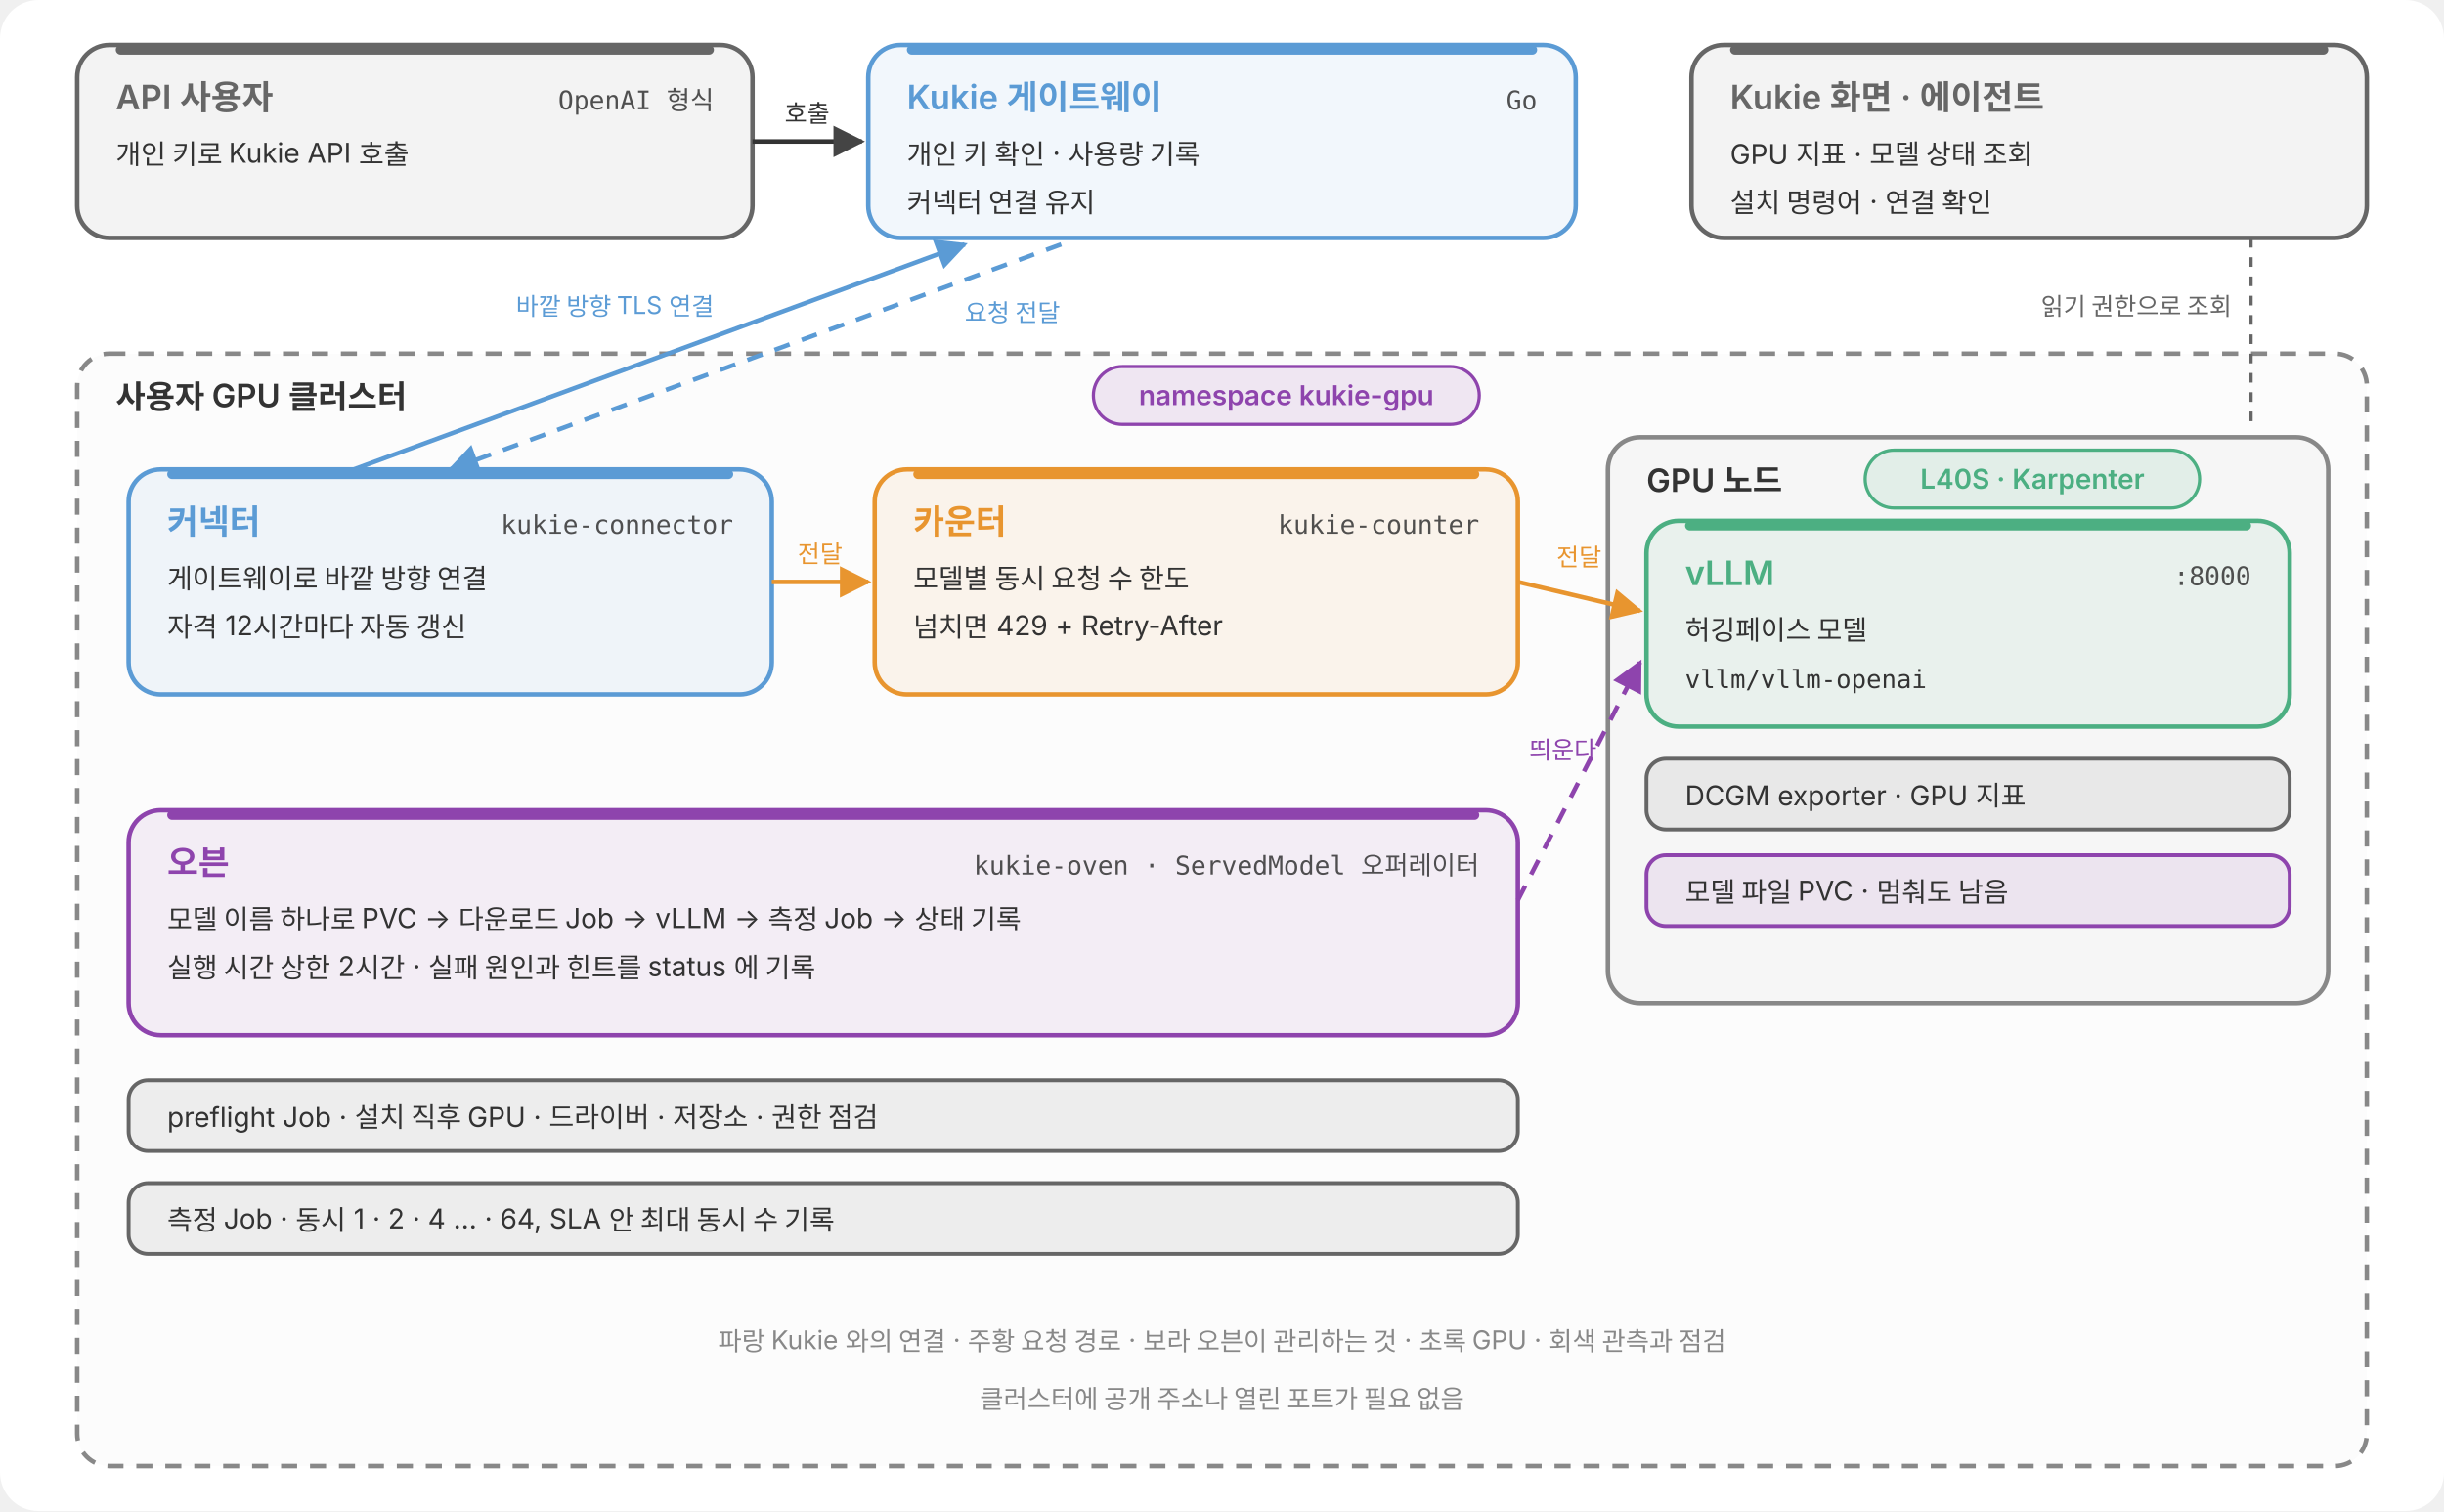
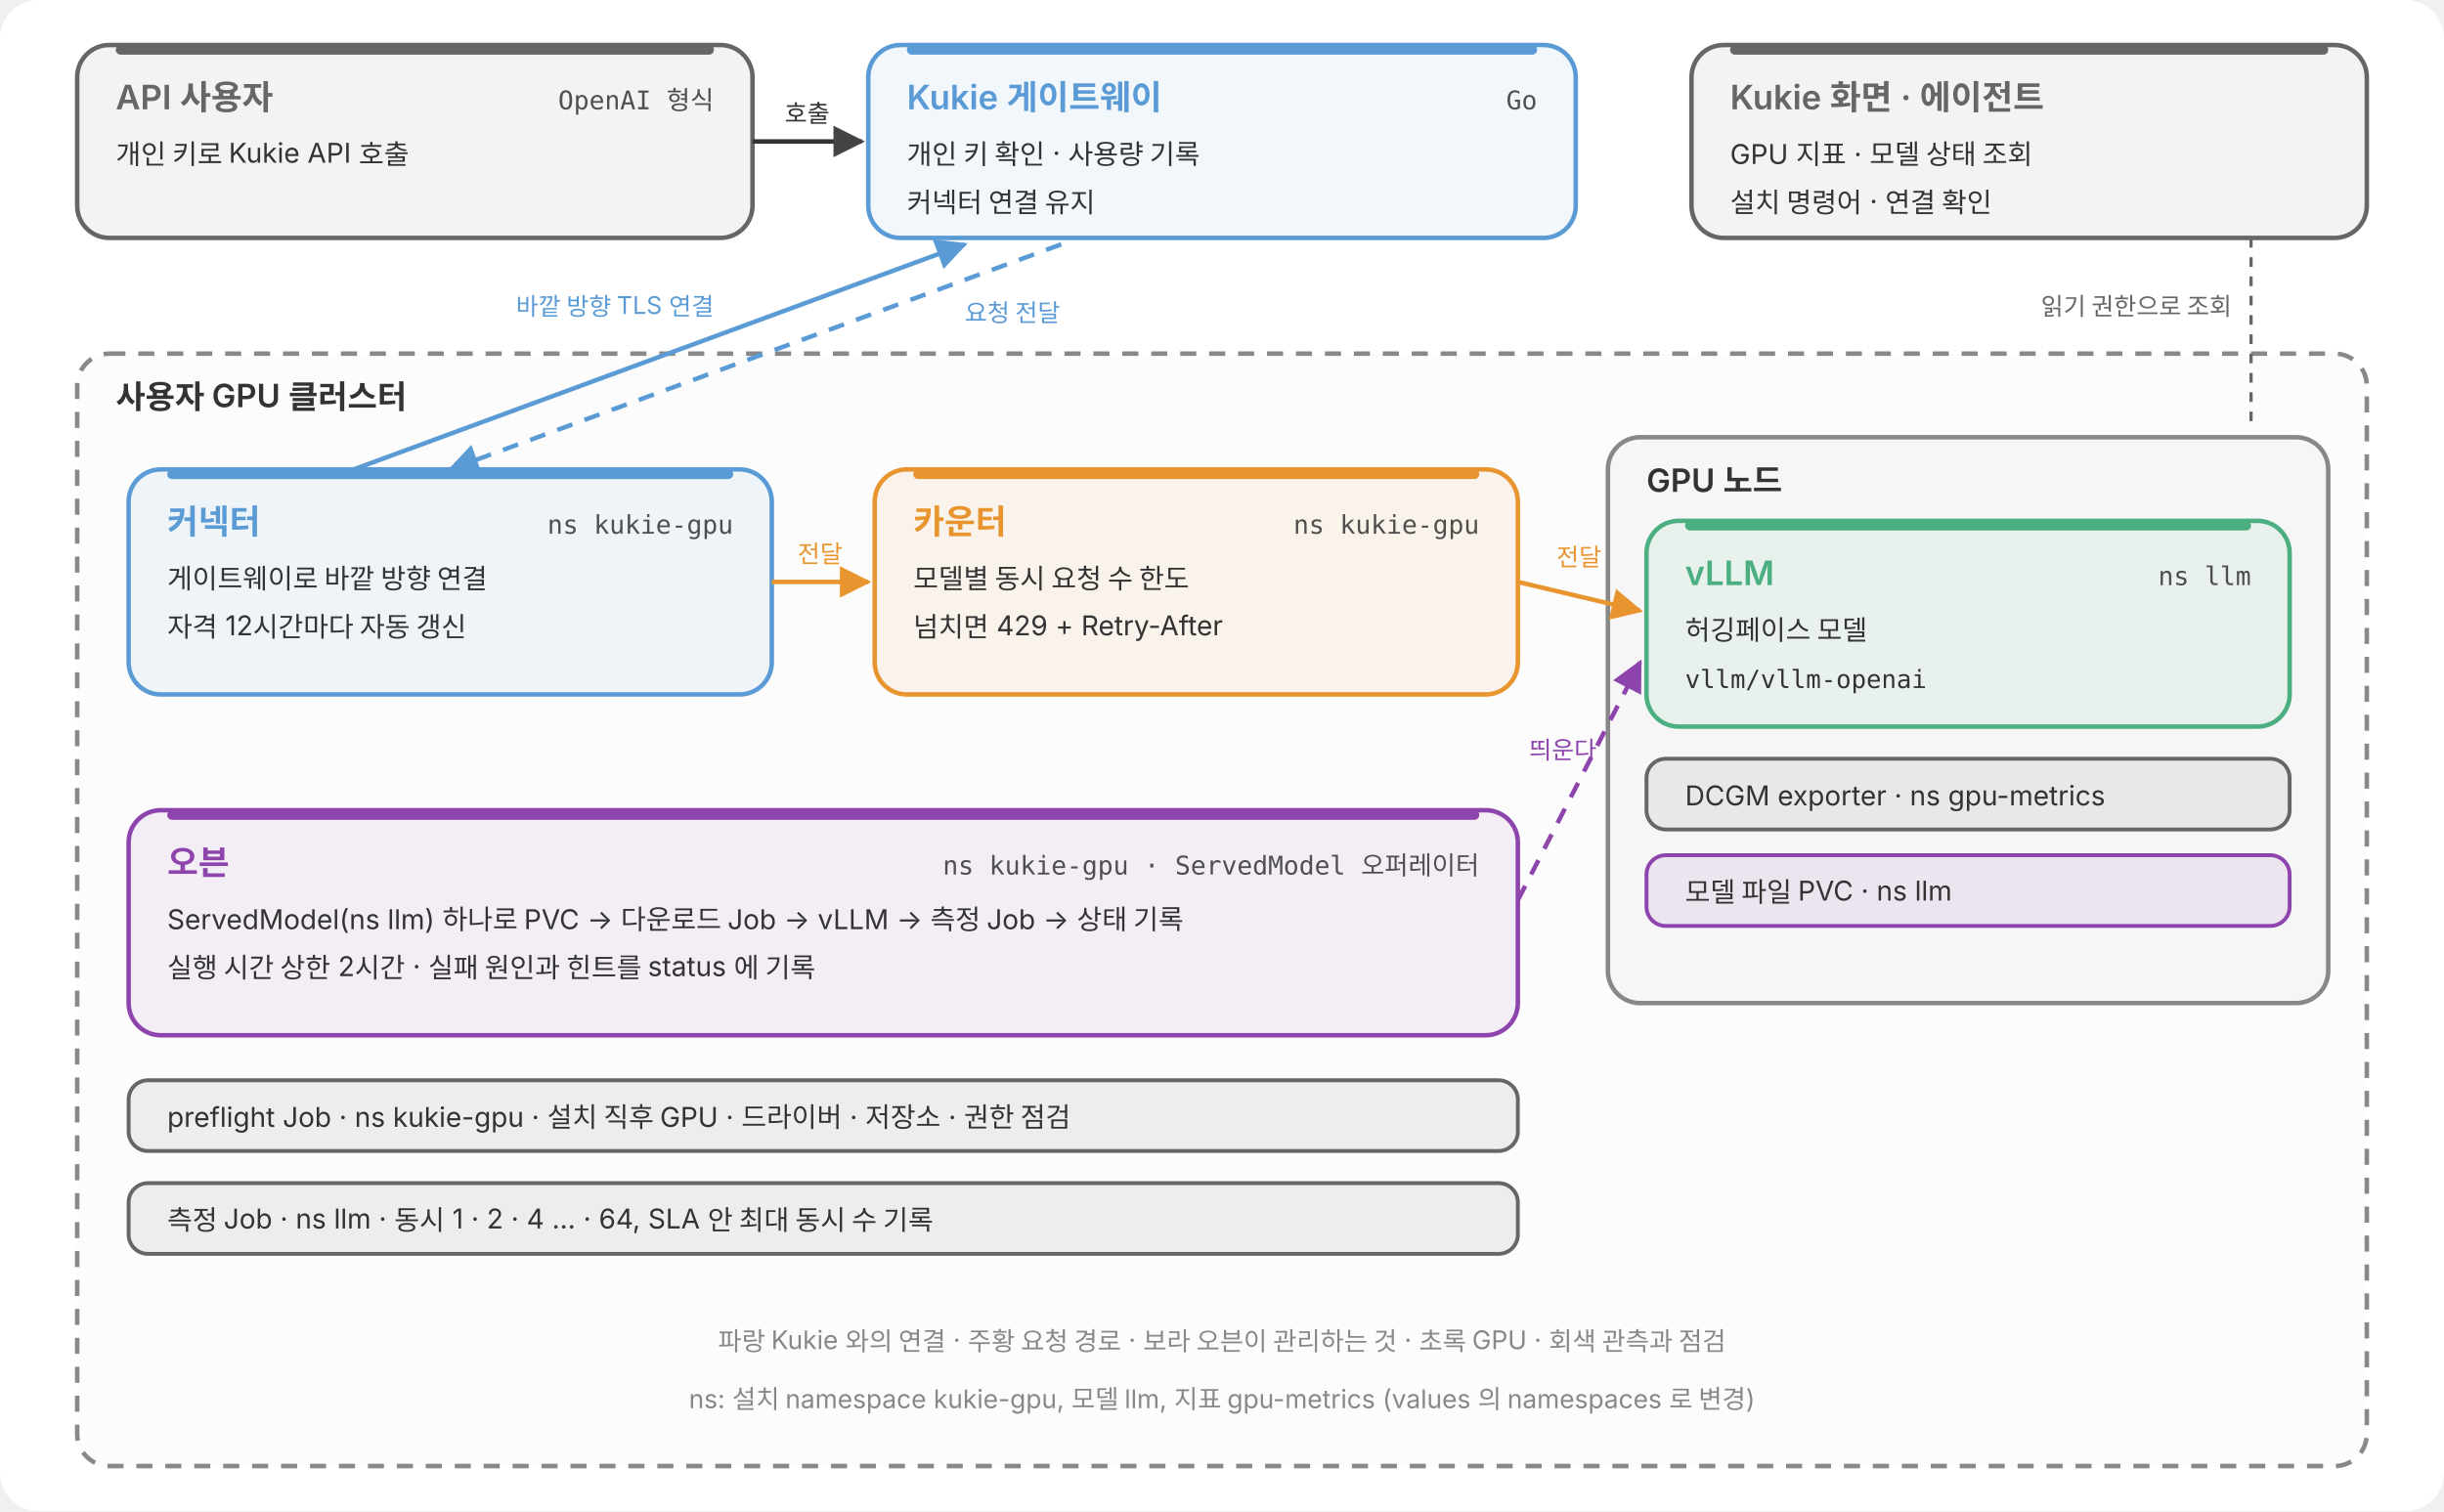
<svg xmlns="http://www.w3.org/2000/svg" viewBox="0 0 760 470" style="font-family:-apple-system,BlinkMacSystemFont,'Segoe UI','Apple SD Gothic Neo','Noto Sans KR','Malgun Gothic',sans-serif;" role="img" aria-label="Kukie 게이트웨이와 사용자 GPU 클러스터 안의 커넥터, 카운터, 오븐, vLLM 구성" width="760" height="470">
  <defs>
    <marker id="ro-c" viewBox="0 0 10 10" refX="9" refY="5" markerWidth="7" markerHeight="7" orient="auto-start-reverse">
      <path d="M0,0 L10,5 L0,10 z" fill="var(--content,#444)" />
    </marker>
    <marker id="ro-b" viewBox="0 0 10 10" refX="9" refY="5" markerWidth="7" markerHeight="7" orient="auto-start-reverse">
      <path d="M0,0 L10,5 L0,10 z" fill="#5b9bd5" />
    </marker>
    <marker id="ro-o" viewBox="0 0 10 10" refX="9" refY="5" markerWidth="7" markerHeight="7" orient="auto-start-reverse">
      <path d="M0,0 L10,5 L0,10 z" fill="#e8952f" />
    </marker>
    <marker id="ro-g" viewBox="0 0 10 10" refX="9" refY="5" markerWidth="7" markerHeight="7" orient="auto-start-reverse">
      <path d="M0,0 L10,5 L0,10 z" fill="#4caf82" />
    </marker>
    <marker id="ro-p" viewBox="0 0 10 10" refX="9" refY="5" markerWidth="7" markerHeight="7" orient="auto-start-reverse">
      <path d="M0,0 L10,5 L0,10 z" fill="#8e44ad" />
    </marker>
    <marker id="ro-k" viewBox="0 0 10 10" refX="9" refY="5" markerWidth="7" markerHeight="7" orient="auto-start-reverse">
      <path d="M0,0 L10,5 L0,10 z" fill="#666666" />
    </marker>
    <marker id="ro-r" viewBox="0 0 10 10" refX="9" refY="5" markerWidth="7" markerHeight="7" orient="auto-start-reverse">
      <path d="M0,0 L10,5 L0,10 z" fill="#c0392b" />
    </marker>
  </defs>
  <rect width="760" height="470" rx="12" fill="#fff" />
  <style>a.jump{cursor:pointer}a.jump:hover rect,a.jump:hover circle{opacity:.72}a.jump:focus-visible rect,a.jump:focus-visible circle{stroke:var(--content,#333);stroke-width:2}g.rinfo{cursor:pointer;outline:none}g.rinfo:hover rect{fill-opacity:.24}g.rinfo:focus-visible rect{stroke-width:2.4}</style>
  <rect x="24" y="14" width="210" height="60" rx="10" fill="#666666" fill-opacity="0.08" stroke="#666666" stroke-width="1.4" />
  <rect x="36" y="14" width="186" height="3" rx="1.5" fill="#666666" />
  <text x="36" y="34" text-anchor="start" font-size="10.5" fill="#666666" font-weight="600">API 사용자</text>
  <text x="222" y="34" text-anchor="end" font-size="8" fill="var(--content,#333)" font-family="ui-monospace,SFMono-Regular,Menlo,monospace" opacity="0.85" style="white-space:pre">OpenAI 형식</text>
  <text x="36" y="51" text-anchor="start" font-size="8.5" fill="var(--content,#333)">개인 키로 Kukie API 호출</text>
  <rect x="270" y="14" width="220" height="60" rx="10" fill="#5b9bd5" fill-opacity="0.08" stroke="#5b9bd5" stroke-width="1.4" />
  <rect x="282" y="14" width="196" height="3" rx="1.5" fill="#5b9bd5" />
  <text x="282" y="34" text-anchor="start" font-size="10.5" fill="#5b9bd5" font-weight="600">Kukie 게이트웨이</text>
  <text x="478" y="34" text-anchor="end" font-size="8" fill="var(--content,#333)" font-family="ui-monospace,SFMono-Regular,Menlo,monospace" opacity="0.85" style="white-space:pre">Go</text>
  <text x="282" y="51" text-anchor="start" font-size="8.5" fill="var(--content,#333)">개인 키 확인 · 사용량 기록</text>
  <text x="282" y="66" text-anchor="start" font-size="8.5" fill="var(--content,#333)">커넥터 연결 유지</text>
  <rect x="526" y="14" width="210" height="60" rx="10" fill="#666666" fill-opacity="0.08" stroke="#666666" stroke-width="1.4" />
  <rect x="538" y="14" width="186" height="3" rx="1.5" fill="#666666" />
  <text x="538" y="34" text-anchor="start" font-size="10.5" fill="#666666" font-weight="600">Kukie 화면 · 에이전트</text>
  <text x="538" y="51" text-anchor="start" font-size="8.5" fill="var(--content,#333)">GPU 지표 · 모델 상태 조회</text>
  <text x="538" y="66" text-anchor="start" font-size="8.5" fill="var(--content,#333)">설치 명령어 · 연결 확인</text>
  <path d="M234,44 L268,44" fill="none" stroke="var(--content,#333)" stroke-width="1.4" marker-end="url(#ro-c)" />
  <text x="251" y="38" text-anchor="middle" font-size="7.6" fill="var(--content,#333)">호출</text>
  <rect x="24" y="110" width="712" height="346" rx="10" fill="var(--secondary,#888)" fill-opacity="0.03" stroke="var(--secondary,#888)" stroke-width="1.4" stroke-dasharray="5 4" />
  <text x="36" y="127" text-anchor="start" font-size="10" fill="var(--content,#333)" font-weight="600">사용자 GPU 클러스터</text>
-   <rect x="340" y="114" width="120" height="18" rx="9" fill="#8e44ad" fill-opacity="0.12" stroke="#8e44ad" stroke-width="1" />
-   <text x="400.0" y="126" text-anchor="middle" font-size="8.5" fill="#8e44ad" font-weight="600">namespace kukie-gpu</text>
  <rect x="40" y="146" width="200" height="70" rx="10" fill="#5b9bd5" fill-opacity="0.08" stroke="#5b9bd5" stroke-width="1.4" />
  <rect x="52" y="146" width="176" height="3" rx="1.5" fill="#5b9bd5" />
  <text x="52" y="166" text-anchor="start" font-size="10.5" fill="#5b9bd5" font-weight="600">커넥터</text>
-   <text x="228" y="166" text-anchor="end" font-size="8" fill="var(--content,#333)" font-family="ui-monospace,SFMono-Regular,Menlo,monospace" opacity="0.85" style="white-space:pre">kukie-connector</text>
+   <text x="228" y="166" text-anchor="end" font-size="8" fill="var(--content,#333)" font-family="ui-monospace,SFMono-Regular,Menlo,monospace" opacity="0.85" style="white-space:pre">ns kukie-gpu</text>
  <text x="52" y="183" text-anchor="start" font-size="8.5" fill="var(--content,#333)">게이트웨이로 바깥 방향 연결</text>
  <text x="52" y="198" text-anchor="start" font-size="8.5" fill="var(--content,#333)">자격 12시간마다 자동 갱신</text>
  <rect x="272" y="146" width="200" height="70" rx="10" fill="#e8952f" fill-opacity="0.08" stroke="#e8952f" stroke-width="1.4" />
  <rect x="284" y="146" width="176" height="3" rx="1.5" fill="#e8952f" />
  <text x="284" y="166" text-anchor="start" font-size="10.5" fill="#e8952f" font-weight="600">카운터</text>
-   <text x="460" y="166" text-anchor="end" font-size="8" fill="var(--content,#333)" font-family="ui-monospace,SFMono-Regular,Menlo,monospace" opacity="0.85" style="white-space:pre">kukie-counter</text>
+   <text x="460" y="166" text-anchor="end" font-size="8" fill="var(--content,#333)" font-family="ui-monospace,SFMono-Regular,Menlo,monospace" opacity="0.85" style="white-space:pre">ns kukie-gpu</text>
  <text x="284" y="183" text-anchor="start" font-size="8.5" fill="var(--content,#333)">모델별 동시 요청 수 한도</text>
  <text x="284" y="198" text-anchor="start" font-size="8.5" fill="var(--content,#333)">넘치면 429 + Retry-After</text>
  <rect x="500" y="136" width="224" height="176" rx="10" fill="var(--secondary,#888)" fill-opacity="0.05" stroke="var(--secondary,#888)" stroke-width="1.4" />
  <text x="512" y="153" text-anchor="start" font-size="10" fill="var(--content,#333)" font-weight="600">GPU 노드</text>
-   <rect x="580" y="140" width="104" height="18" rx="9" fill="#4caf82" fill-opacity="0.12" stroke="#4caf82" stroke-width="1" />
-   <text x="632.0" y="152" text-anchor="middle" font-size="8.5" fill="#4caf82" font-weight="600">L40S · Karpenter</text>
  <rect x="512" y="162" width="200" height="64" rx="10" fill="#4caf82" fill-opacity="0.08" stroke="#4caf82" stroke-width="1.4" />
  <rect x="524" y="162" width="176" height="3" rx="1.5" fill="#4caf82" />
  <text x="524" y="182" text-anchor="start" font-size="10.5" fill="#4caf82" font-weight="600">vLLM</text>
-   <text x="700" y="182" text-anchor="end" font-size="8" fill="var(--content,#333)" font-family="ui-monospace,SFMono-Regular,Menlo,monospace" opacity="0.85" style="white-space:pre">:8000</text>
+   <text x="700" y="182" text-anchor="end" font-size="8" fill="var(--content,#333)" font-family="ui-monospace,SFMono-Regular,Menlo,monospace" opacity="0.85" style="white-space:pre">ns llm</text>
  <text x="524" y="199" text-anchor="start" font-size="8.5" fill="var(--content,#333)">허깅페이스 모델</text>
  <text x="524" y="214" text-anchor="start" font-size="7.8" fill="var(--content,#333)" font-family="ui-monospace,SFMono-Regular,Menlo,monospace" style="white-space:pre">vllm/vllm-openai</text>
  <rect x="512" y="236" width="200" height="22" rx="6" fill="#666666" fill-opacity="0.1" stroke="#666666" stroke-width="1.2" />
-   <text x="524" y="250.5" text-anchor="start" font-size="8.5" fill="var(--content,#333)">DCGM exporter · GPU 지표</text>
+   <text x="524" y="250.5" text-anchor="start" font-size="8.5" fill="var(--content,#333)">DCGM exporter · ns gpu-metrics</text>
  <rect x="512" y="266" width="200" height="22" rx="6" fill="#8e44ad" fill-opacity="0.1" stroke="#8e44ad" stroke-width="1.2" />
-   <text x="524" y="280.5" text-anchor="start" font-size="8.5" fill="var(--content,#333)">모델 파일 PVC · 멈춰도 남음</text>
+   <text x="524" y="280.5" text-anchor="start" font-size="8.5" fill="var(--content,#333)">모델 파일 PVC · ns llm</text>
  <rect x="40" y="252" width="432" height="70" rx="10" fill="#8e44ad" fill-opacity="0.08" stroke="#8e44ad" stroke-width="1.4" />
  <rect x="52" y="252" width="408" height="3" rx="1.5" fill="#8e44ad" />
  <text x="52" y="272" text-anchor="start" font-size="10.5" fill="#8e44ad" font-weight="600">오븐</text>
-   <text x="460" y="272" text-anchor="end" font-size="8" fill="var(--content,#333)" font-family="ui-monospace,SFMono-Regular,Menlo,monospace" opacity="0.85" style="white-space:pre">kukie-oven · ServedModel 오퍼레이터</text>
-   <text x="52" y="289" text-anchor="start" font-size="8.5" fill="var(--content,#333)">모델 이름 하나로 PVC → 다운로드 Job → vLLM → 측정 Job → 상태 기록</text>
+   <text x="460" y="272" text-anchor="end" font-size="8" fill="var(--content,#333)" font-family="ui-monospace,SFMono-Regular,Menlo,monospace" opacity="0.85" style="white-space:pre">ns kukie-gpu · ServedModel 오퍼레이터</text>
+   <text x="52" y="289" text-anchor="start" font-size="8.5" fill="var(--content,#333)">ServedModel(ns llm) 하나로 PVC → 다운로드 Job → vLLM → 측정 Job → 상태 기록</text>
  <text x="52" y="304" text-anchor="start" font-size="8.5" fill="var(--content,#333)">실행 시간 상한 2시간 · 실패 원인과 힌트를 status 에 기록</text>
  <rect x="40" y="336" width="432" height="22" rx="6" fill="#666666" fill-opacity="0.1" stroke="#666666" stroke-width="1.2" />
-   <text x="52" y="350.5" text-anchor="start" font-size="8.5" fill="var(--content,#333)">preflight Job · 설치 직후 GPU · 드라이버 · 저장소 · 권한 점검</text>
+   <text x="52" y="350.5" text-anchor="start" font-size="8.5" fill="var(--content,#333)">preflight Job · ns kukie-gpu · 설치 직후 GPU · 드라이버 · 저장소 · 권한 점검</text>
  <rect x="40" y="368" width="432" height="22" rx="6" fill="#666666" fill-opacity="0.1" stroke="#666666" stroke-width="1.2" />
-   <text x="52" y="382.5" text-anchor="start" font-size="8.5" fill="var(--content,#333)">측정 Job · 동시 1 · 2 · 4 … · 64, SLA 안 최대 동시 수 기록</text>
+   <text x="52" y="382.5" text-anchor="start" font-size="8.5" fill="var(--content,#333)">측정 Job · ns llm · 동시 1 · 2 · 4 … · 64, SLA 안 최대 동시 수 기록</text>
  <path d="M110,146 L300,76" fill="none" stroke="#5b9bd5" stroke-width="1.4" marker-end="url(#ro-b)" />
  <text x="222" y="98" text-anchor="end" font-size="7.6" fill="#5b9bd5">바깥 방향 TLS 연결</text>
  <path d="M330,76 L140,146" fill="none" stroke="#5b9bd5" stroke-width="1.4" stroke-dasharray="5 4" marker-end="url(#ro-b)" />
  <text x="300" y="100" text-anchor="start" font-size="7.6" fill="#5b9bd5">요청 전달</text>
  <path d="M240,181 L270,181" fill="none" stroke="#e8952f" stroke-width="1.4" marker-end="url(#ro-o)" />
  <text x="255" y="175" text-anchor="middle" font-size="7.6" fill="#e8952f">전달</text>
  <path d="M472,181 L510,190" fill="none" stroke="#e8952f" stroke-width="1.4" marker-end="url(#ro-o)" />
  <text x="491" y="176" text-anchor="middle" font-size="7.6" fill="#e8952f">전달</text>
  <path d="M472,280 L510,206" fill="none" stroke="#8e44ad" stroke-width="1.4" stroke-dasharray="5 4" marker-end="url(#ro-p)" />
  <text x="486" y="236" text-anchor="middle" font-size="7.6" fill="#8e44ad">띄운다</text>
  <path d="M700,74 L700,134" fill="none" stroke="#666666" stroke-width="1" stroke-dasharray="3 3" />
  <text x="694" y="98" text-anchor="end" font-size="7.6" fill="#666666">읽기 권한으로 조회</text>
  <text x="380" y="420" text-anchor="middle" font-size="8" fill="var(--secondary,#888)">파랑 Kukie 와의 연결 · 주황 요청 경로 · 보라 오븐이 관리하는 것 · 초록 GPU · 회색 관측과 점검</text>
-   <text x="380" y="438" text-anchor="middle" font-size="8" fill="var(--secondary,#888)">클러스터에 공개 주소나 열린 포트가 필요 없음</text>
+   <text x="380" y="438" text-anchor="middle" font-size="8" fill="var(--secondary,#888)">ns: 설치 namespace kukie-gpu, 모델 llm, 지표 gpu-metrics (values 의 namespaces 로 변경)</text>
</svg>
